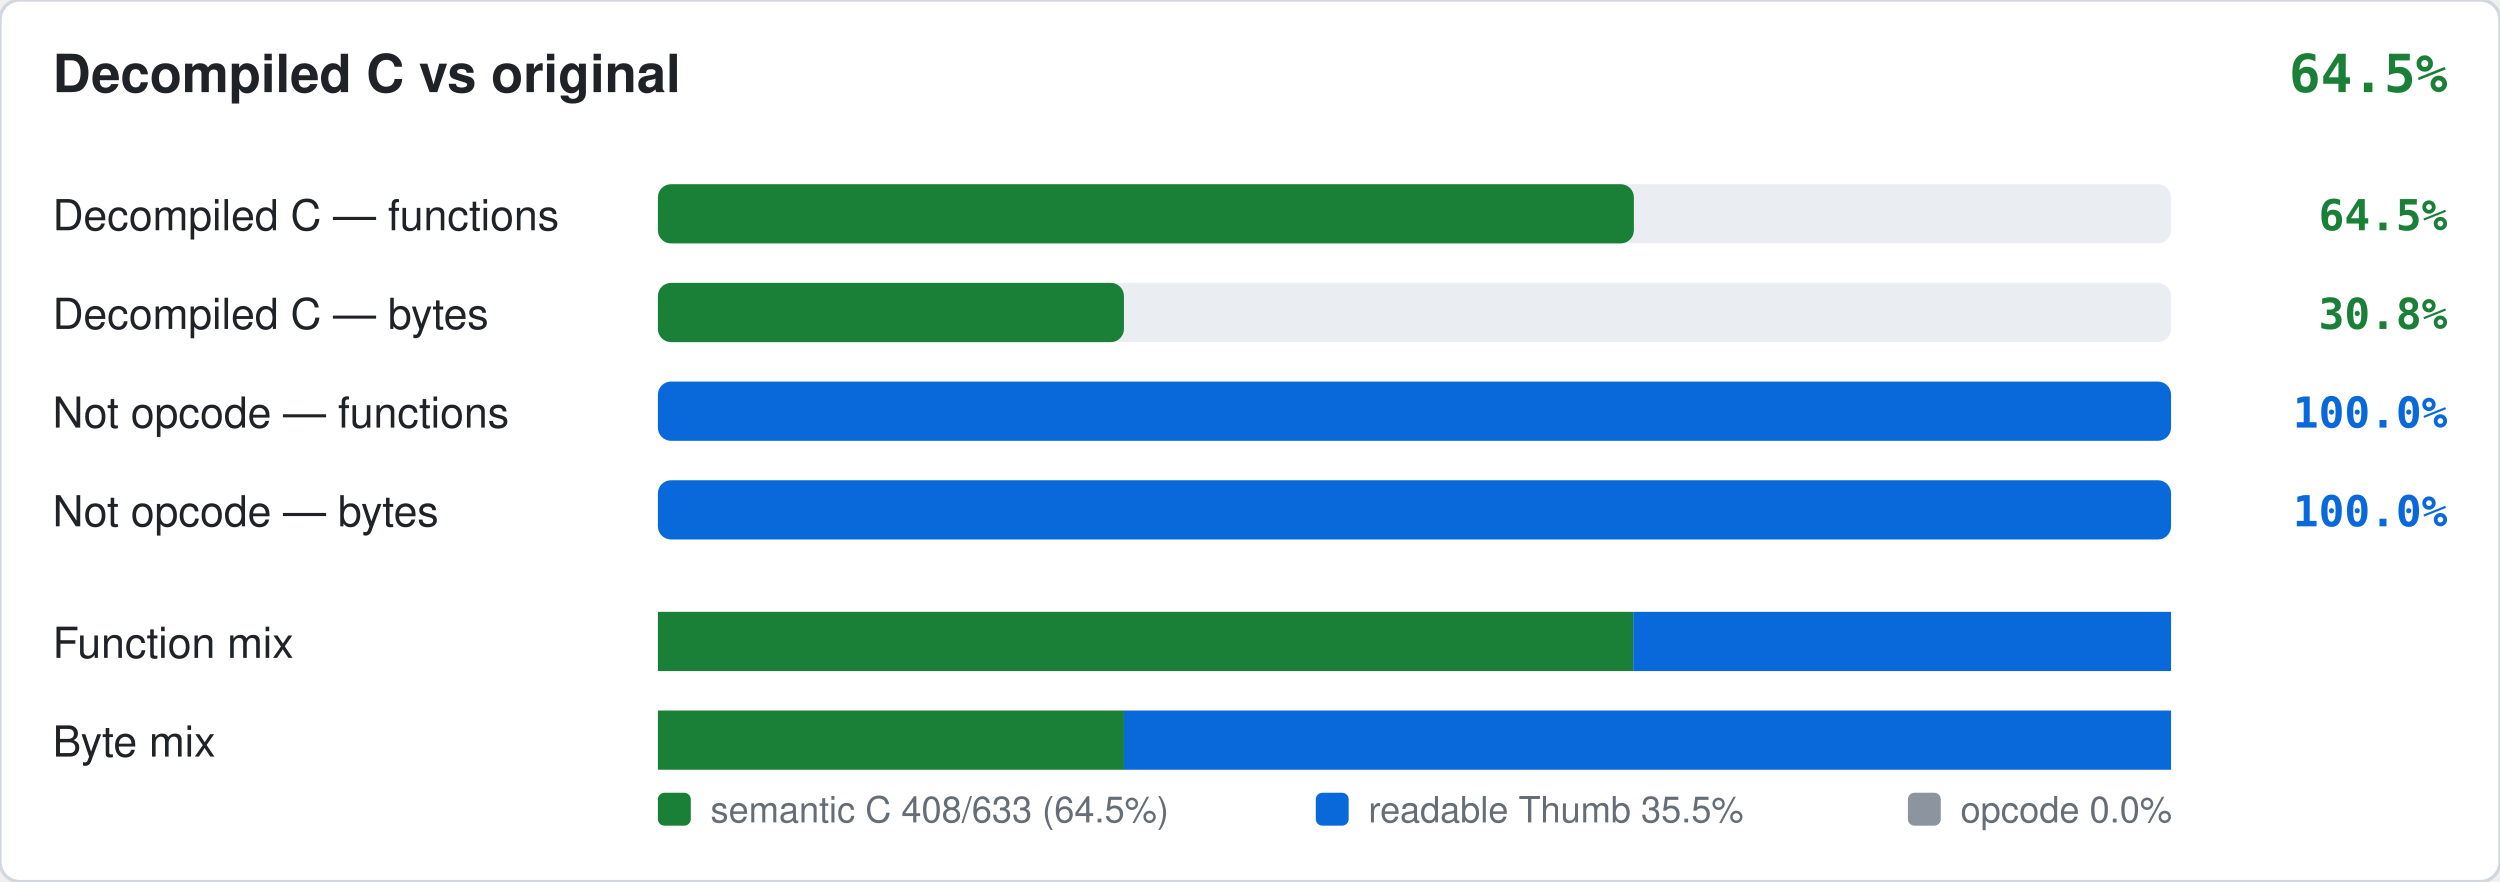
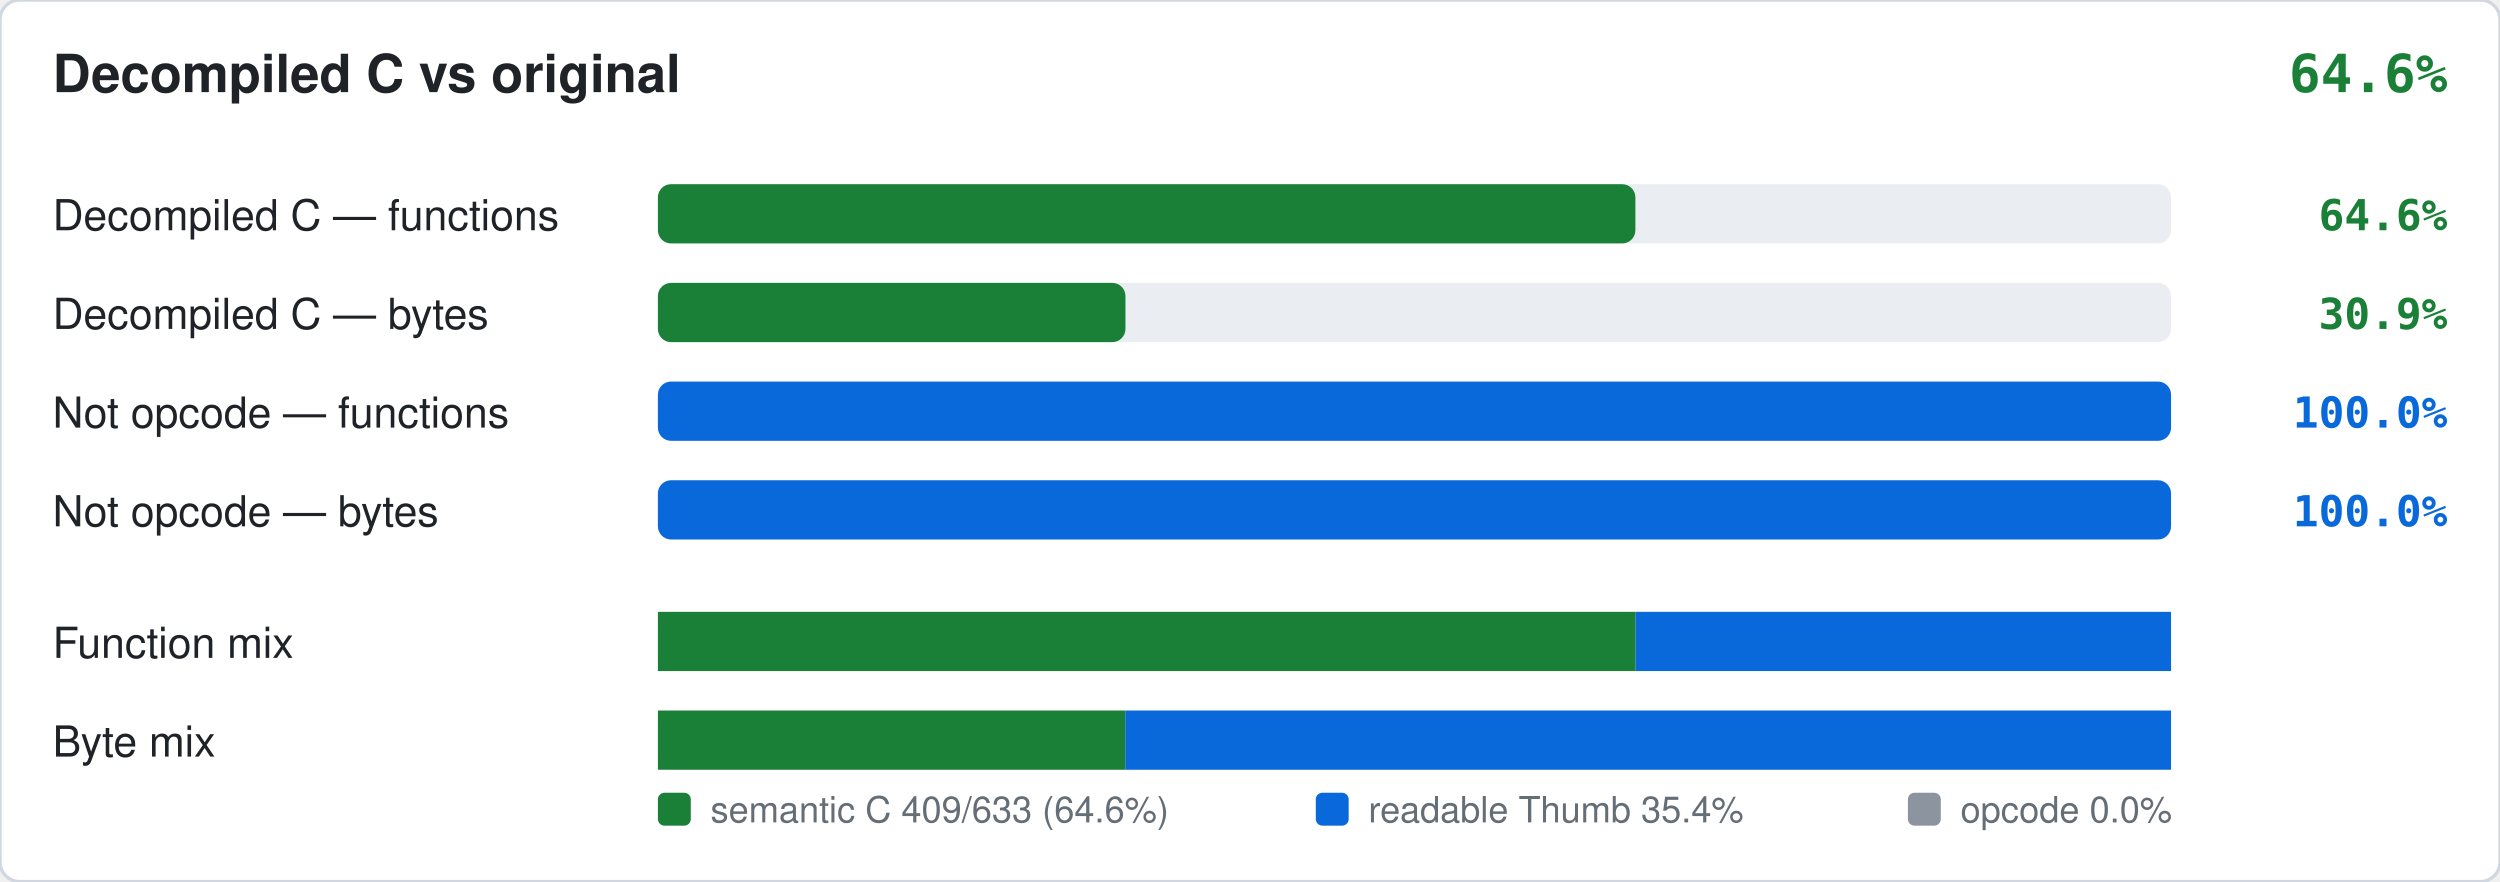
- <svg xmlns="http://www.w3.org/2000/svg" width="760" height="268" viewBox="0 0 760 268" role="img" aria-label="Decompiled C 64.5% functions, 30.8% bytes (408/633, 27,804/90,272)">
+ <svg xmlns="http://www.w3.org/2000/svg" width="760" height="268" viewBox="0 0 760 268" role="img" aria-label="Decompiled C 64.6% functions, 30.9% bytes (409/633, 27,882/90,272)">
  <rect width="760" height="268" rx="6" fill="#ffffff" stroke="#d0d7de" />
  <text x="16" y="28" font-family="-apple-system,BlinkMacSystemFont,Segoe UI,Helvetica,Arial,sans-serif" font-size="16" font-weight="600" fill="#1f2328">Decompiled C vs original</text>
-   <text x="744" y="28" text-anchor="end" font-family="ui-monospace,SFMono-Regular,Menlo,Consolas,monospace" font-size="16" font-weight="700" fill="#1a7f37">64.5%</text>
+   <text x="744" y="28" text-anchor="end" font-family="ui-monospace,SFMono-Regular,Menlo,Consolas,monospace" font-size="16" font-weight="700" fill="#1a7f37">64.6%</text>
  <text x="16" y="70" font-family="-apple-system,BlinkMacSystemFont,Segoe UI,Helvetica,Arial,sans-serif" font-size="13" fill="#1f2328">Decompiled C — functions</text>
  <rect x="200.00" y="56.00" width="460.00" height="18.00" rx="4" fill="#eaeef2" />
-   <rect x="200.00" y="56.00" width="296.70" height="18.00" rx="4" fill="#1a7f37" />
-   <text x="744" y="70" text-anchor="end" font-family="ui-monospace,SFMono-Regular,Menlo,Consolas,monospace" font-size="13" font-weight="700" fill="#1a7f37">64.5%</text>
+   <rect x="200.00" y="56.00" width="297.16" height="18.00" rx="4" fill="#1a7f37" />
+   <text x="744" y="70" text-anchor="end" font-family="ui-monospace,SFMono-Regular,Menlo,Consolas,monospace" font-size="13" font-weight="700" fill="#1a7f37">64.6%</text>
  <text x="16" y="100" font-family="-apple-system,BlinkMacSystemFont,Segoe UI,Helvetica,Arial,sans-serif" font-size="13" fill="#1f2328">Decompiled C — bytes</text>
  <rect x="200.00" y="86.00" width="460.00" height="18.00" rx="4" fill="#eaeef2" />
-   <rect x="200.00" y="86.00" width="141.68" height="18.00" rx="4" fill="#1a7f37" />
-   <text x="744" y="100" text-anchor="end" font-family="ui-monospace,SFMono-Regular,Menlo,Consolas,monospace" font-size="13" font-weight="700" fill="#1a7f37">30.8%</text>
+   <rect x="200.00" y="86.00" width="142.14" height="18.00" rx="4" fill="#1a7f37" />
+   <text x="744" y="100" text-anchor="end" font-family="ui-monospace,SFMono-Regular,Menlo,Consolas,monospace" font-size="13" font-weight="700" fill="#1a7f37">30.9%</text>
  <text x="16" y="130" font-family="-apple-system,BlinkMacSystemFont,Segoe UI,Helvetica,Arial,sans-serif" font-size="13" fill="#1f2328">Not opcode — functions</text>
  <rect x="200.00" y="116.00" width="460.00" height="18.00" rx="4" fill="#eaeef2" />
  <rect x="200.00" y="116.00" width="460.00" height="18.00" rx="4" fill="#0969da" />
  <text x="744" y="130" text-anchor="end" font-family="ui-monospace,SFMono-Regular,Menlo,Consolas,monospace" font-size="13" font-weight="700" fill="#0969da">100.0%</text>
  <text x="16" y="160" font-family="-apple-system,BlinkMacSystemFont,Segoe UI,Helvetica,Arial,sans-serif" font-size="13" fill="#1f2328">Not opcode — bytes</text>
  <rect x="200.00" y="146.00" width="460.00" height="18.00" rx="4" fill="#eaeef2" />
  <rect x="200.00" y="146.00" width="460.00" height="18.00" rx="4" fill="#0969da" />
  <text x="744" y="160" text-anchor="end" font-family="ui-monospace,SFMono-Regular,Menlo,Consolas,monospace" font-size="13" font-weight="700" fill="#0969da">100.0%</text>
  <text x="16" y="200" font-family="-apple-system,BlinkMacSystemFont,Segoe UI,Helvetica,Arial,sans-serif" font-size="13" fill="#1f2328">Function mix</text>
  <rect x="200.00" y="186.00" width="460.00" height="18.00" rx="4" fill="#eaeef2" />
-   <rect x="200.00" y="186.00" width="296.49" height="18.00" fill="#1a7f37" />
-   <rect x="496.49" y="186.00" width="163.51" height="18.00" fill="#0969da" />
+   <rect x="200.00" y="186.00" width="297.22" height="18.00" fill="#1a7f37" />
+   <rect x="497.22" y="186.00" width="162.78" height="18.00" fill="#0969da" />
  <text x="16" y="230" font-family="-apple-system,BlinkMacSystemFont,Segoe UI,Helvetica,Arial,sans-serif" font-size="13" fill="#1f2328">Byte mix</text>
  <rect x="200.00" y="216.00" width="460.00" height="18.00" rx="4" fill="#eaeef2" />
-   <rect x="200.00" y="216.00" width="141.68" height="18.00" fill="#1a7f37" />
-   <rect x="341.68" y="216.00" width="318.32" height="18.00" fill="#0969da" />
+   <rect x="200.00" y="216.00" width="142.08" height="18.00" fill="#1a7f37" />
+   <rect x="342.08" y="216.00" width="317.92" height="18.00" fill="#0969da" />
  <rect x="200" y="241" width="10" height="10" rx="2" fill="#1a7f37" />
-   <text x="216" y="250" font-family="-apple-system,BlinkMacSystemFont,Segoe UI,Helvetica,Arial,sans-serif" font-size="11" fill="#656d76">semantic C 408/633 (64.5%)</text>
+   <text x="216" y="250" font-family="-apple-system,BlinkMacSystemFont,Segoe UI,Helvetica,Arial,sans-serif" font-size="11" fill="#656d76">semantic C 409/633 (64.6%)</text>
  <rect x="400" y="241" width="10" height="10" rx="2" fill="#0969da" />
-   <text x="416" y="250" font-family="-apple-system,BlinkMacSystemFont,Segoe UI,Helvetica,Arial,sans-serif" font-size="11" fill="#656d76">readable Thumb 35.5%</text>
+   <text x="416" y="250" font-family="-apple-system,BlinkMacSystemFont,Segoe UI,Helvetica,Arial,sans-serif" font-size="11" fill="#656d76">readable Thumb 35.4%</text>
  <rect x="580" y="241" width="10" height="10" rx="2" fill="#8c959f" />
  <text x="596" y="250" font-family="-apple-system,BlinkMacSystemFont,Segoe UI,Helvetica,Arial,sans-serif" font-size="11" fill="#656d76">opcode 0.0%</text>
</svg>
